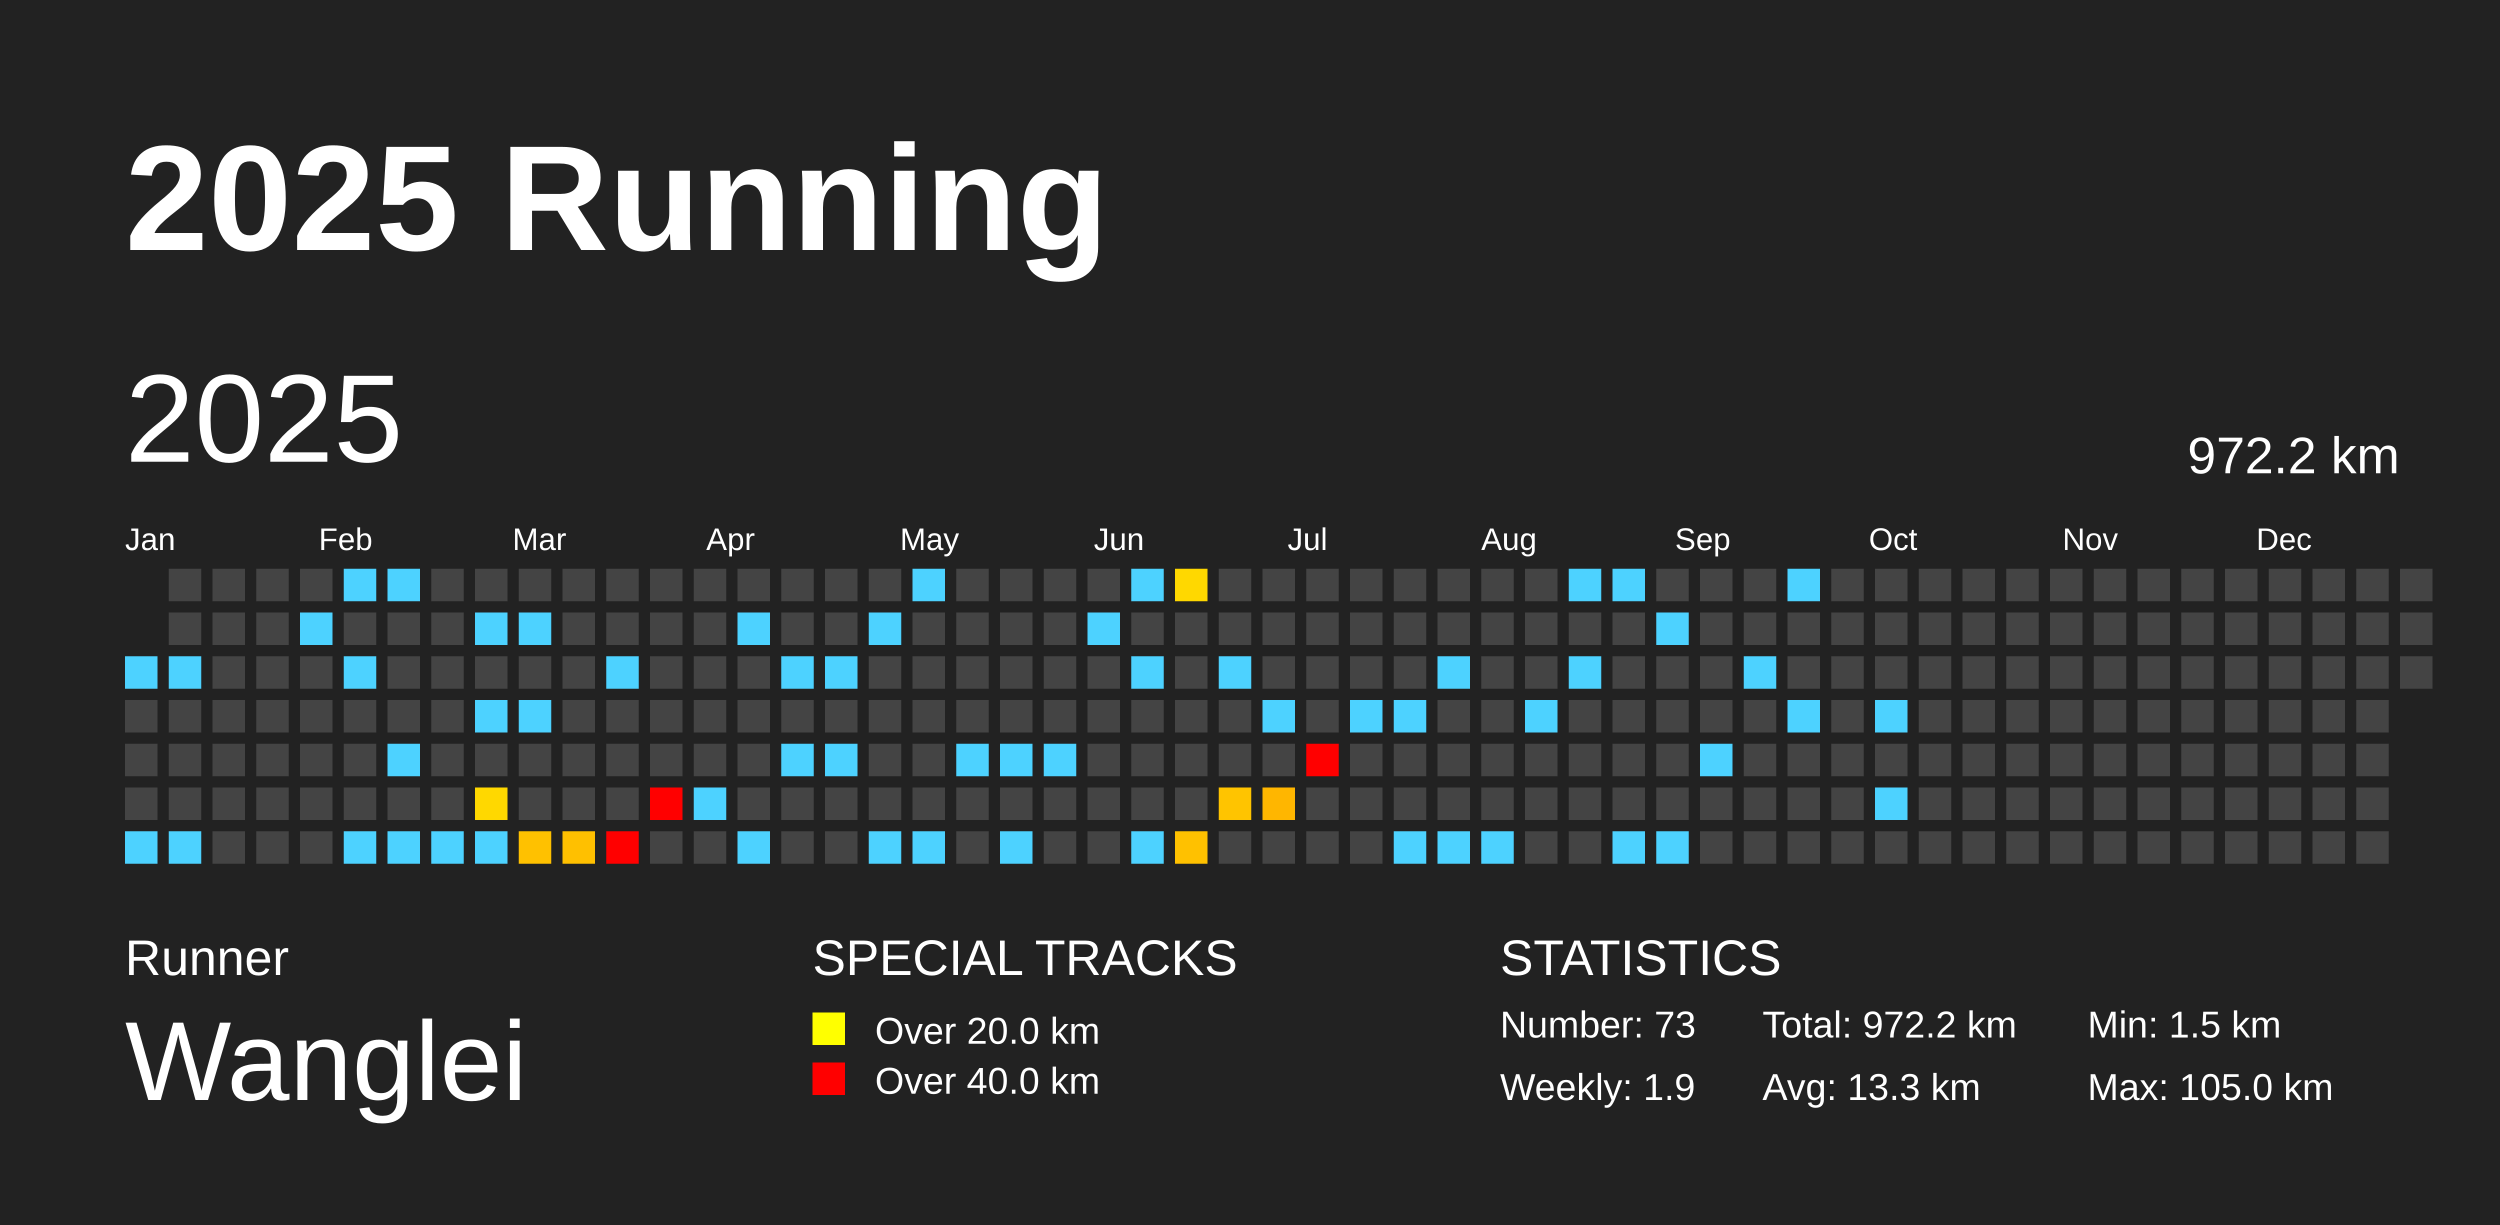
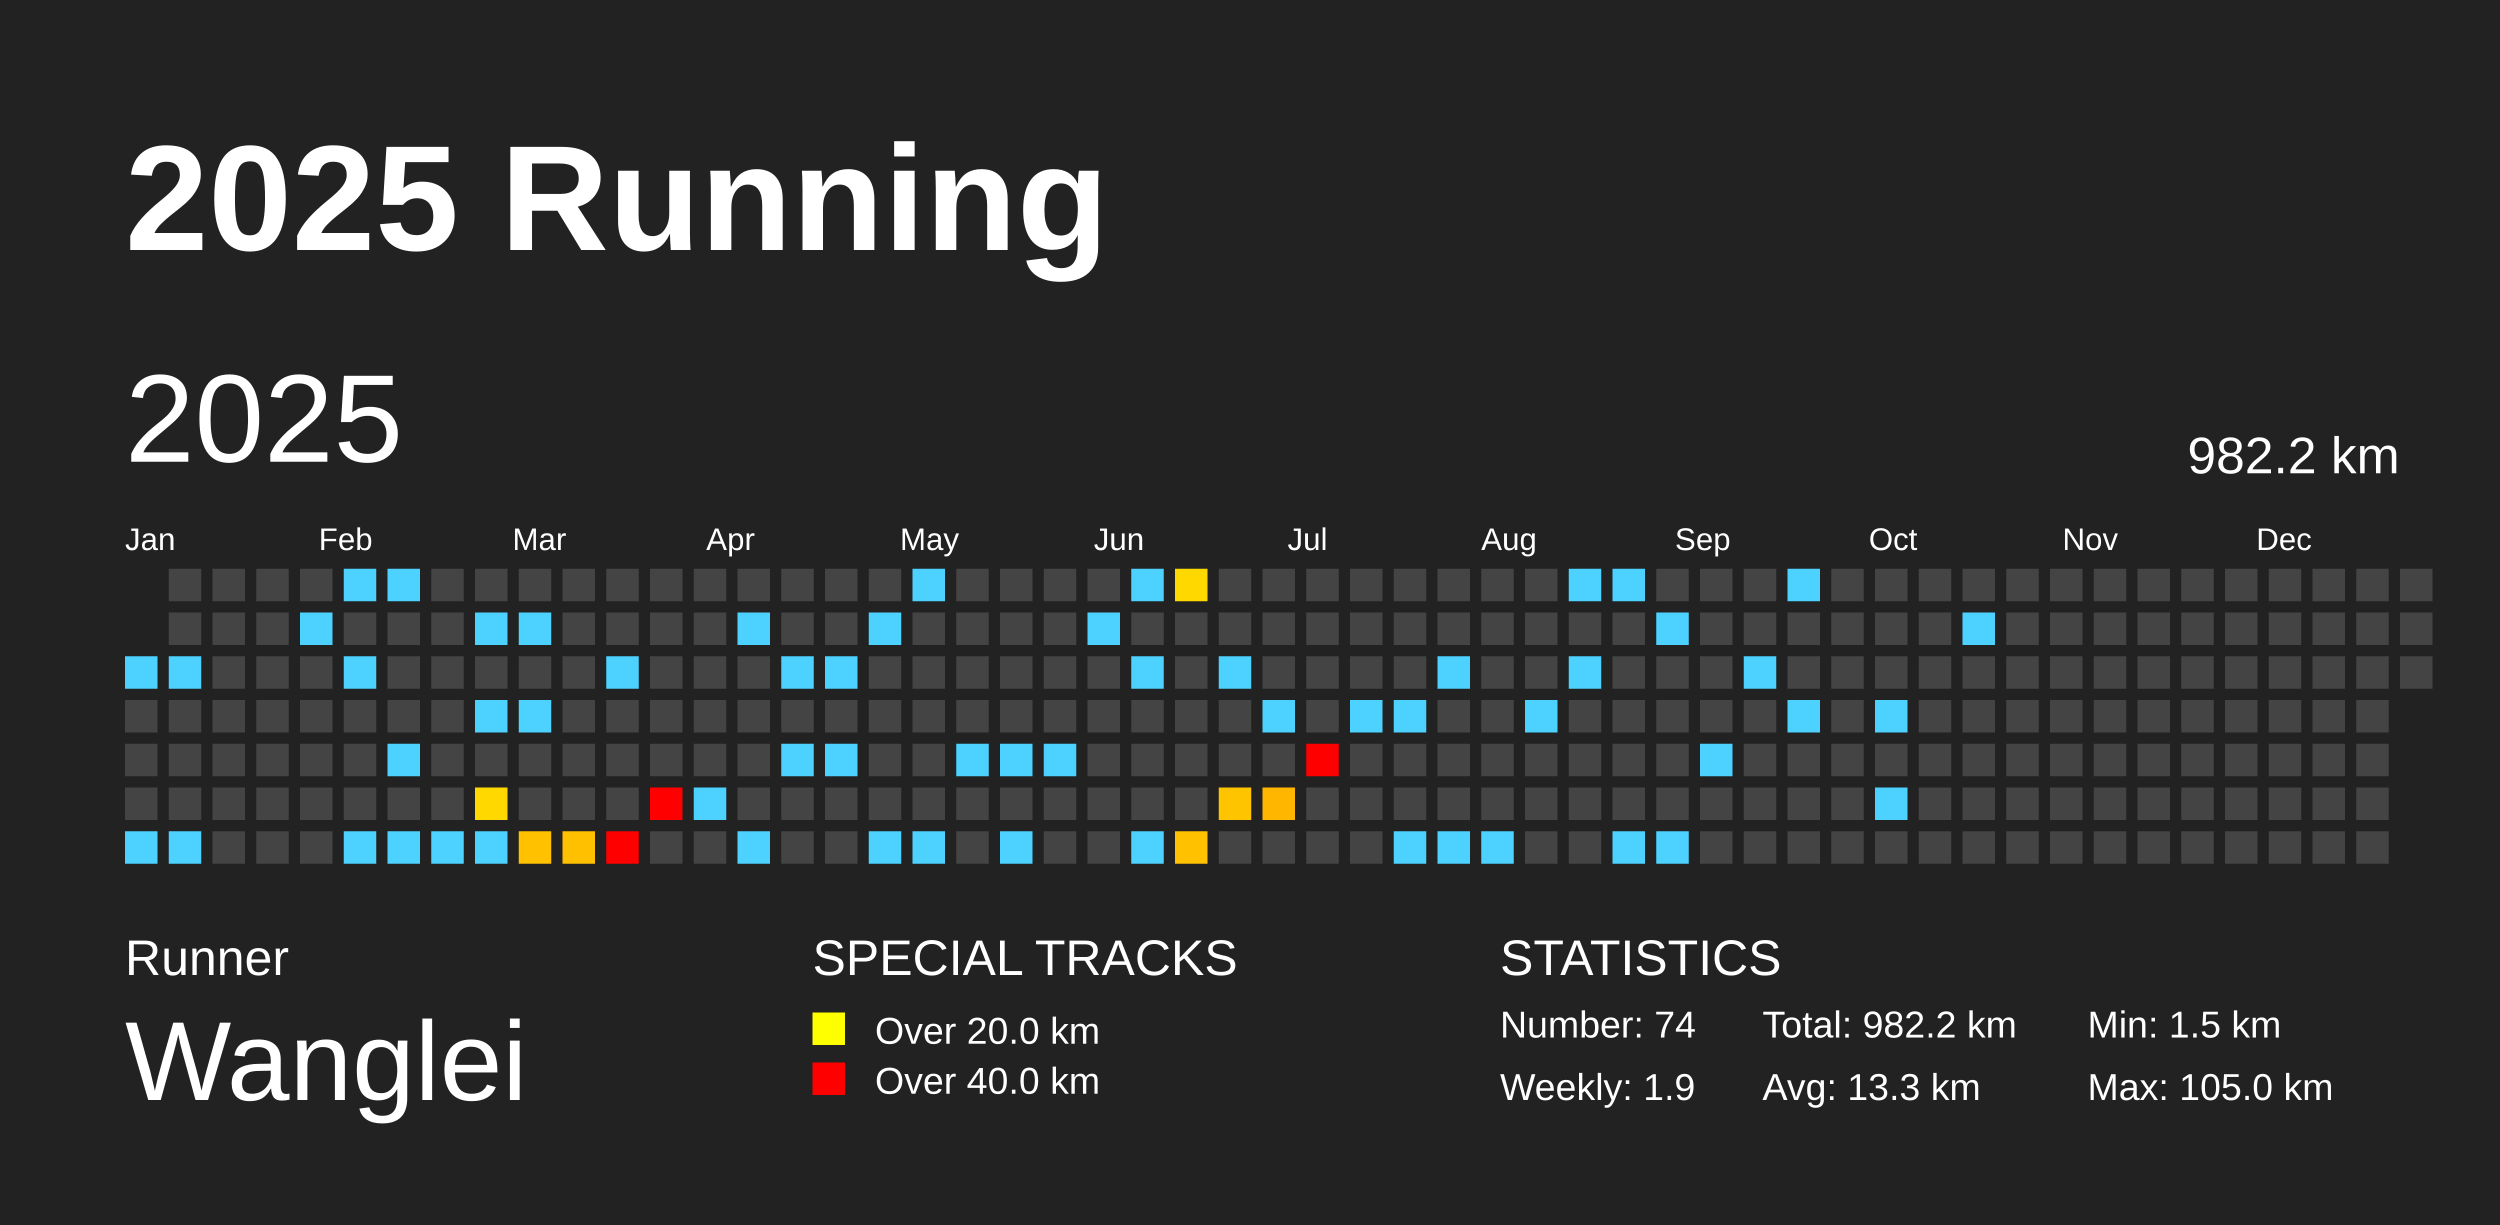
<svg xmlns="http://www.w3.org/2000/svg" baseProfile="full" height="98mm" version="1.1" viewBox="0,0,200,98" width="200mm">
  <defs />
  <rect fill="#222222" height="98" width="200" x="0" y="0" />
  <text fill="#FFFFFF" style="font-size:12px; font-family:Arial; font-weight:bold;" x="10" y="20">2025 Running</text>
  <text fill="#FFFFFF" style="font-size:4px; font-family:Arial" x="10" y="78">Runner</text>
  <text fill="#FFFFFF" style="font-size:9px; font-family:Arial" x="10" y="88">Wanglei</text>
  <text fill="#FFFFFF" style="font-size:4px; font-family:Arial" x="65" y="78">SPECIAL TRACKS</text>
  <rect fill="yellow" height="2.6" width="2.6" x="65" y="81" />
  <text fill="#FFFFFF" style="font-size:3px; font-family:Arial" x="70" y="83.5">Over 20.0 km</text>
  <rect fill="red" height="2.6" width="2.6" x="65" y="85" />
  <text fill="#FFFFFF" style="font-size:3px; font-family:Arial" x="70" y="87.5">Over 40.0 km</text>
  <text fill="#FFFFFF" style="font-size:4px; font-family:Arial" x="120" y="78">STATISTICS</text>
-   <text fill="#FFFFFF" style="font-size:3px; font-family:Arial" x="120" y="83">Number: 73</text>
+   <text fill="#FFFFFF" style="font-size:3px; font-family:Arial" x="120" y="83">Number: 74</text>
  <text fill="#FFFFFF" style="font-size:3px; font-family:Arial" x="120" y="88">Weekly: 1.9</text>
-   <text fill="#FFFFFF" style="font-size:3px; font-family:Arial" x="141" y="83">Total: 972.2 km</text>
+   <text fill="#FFFFFF" style="font-size:3px; font-family:Arial" x="141" y="83">Total: 982.2 km</text>
  <text fill="#FFFFFF" style="font-size:3px; font-family:Arial" x="141" y="88">Avg: 13.3 km</text>
  <text fill="#FFFFFF" style="font-size:3px; font-family:Arial" x="167" y="83">Min: 1.5 km</text>
  <text fill="#FFFFFF" style="font-size:3px; font-family:Arial" x="167" y="88">Max: 105.0 km</text>
  <text dominant-baseline="hanging" fill="#FFFFFF" style="font-size:10.0px; font-family:Arial;" x="10" y="30">2025</text>
-   <text dominant-baseline="hanging" fill="#FFFFFF" style="font-size:4.125px; font-family:Arial;" x="175" y="35">972.2 km</text>
+   <text dominant-baseline="hanging" fill="#FFFFFF" style="font-size:4.125px; font-family:Arial;" x="175" y="35">982.2 km</text>
  <text fill="#FFFFFF" style="font-size:2.5px; font-family:Arial" x="10.0" y="44">Jan</text>
  <text fill="#FFFFFF" style="font-size:2.5px; font-family:Arial" x="25.5" y="44">Feb</text>
  <text fill="#FFFFFF" style="font-size:2.5px; font-family:Arial" x="41.0" y="44">Mar</text>
  <text fill="#FFFFFF" style="font-size:2.5px; font-family:Arial" x="56.5" y="44">Apr</text>
  <text fill="#FFFFFF" style="font-size:2.5px; font-family:Arial" x="72.0" y="44">May</text>
  <text fill="#FFFFFF" style="font-size:2.5px; font-family:Arial" x="87.5" y="44">Jun</text>
  <text fill="#FFFFFF" style="font-size:2.5px; font-family:Arial" x="103.0" y="44">Jul</text>
  <text fill="#FFFFFF" style="font-size:2.5px; font-family:Arial" x="118.5" y="44">Aug</text>
  <text fill="#FFFFFF" style="font-size:2.5px; font-family:Arial" x="134.0" y="44">Sep</text>
  <text fill="#FFFFFF" style="font-size:2.5px; font-family:Arial" x="149.5" y="44">Oct</text>
  <text fill="#FFFFFF" style="font-size:2.5px; font-family:Arial" x="165.0" y="44">Nov</text>
  <text fill="#FFFFFF" style="font-size:2.5px; font-family:Arial" x="180.5" y="44">Dec</text>
  <rect fill="#4dd2ff" height="2.6" width="2.6" x="10.0" y="52.5" />
  <rect fill="#444444" height="2.6" width="2.6" x="10.0" y="56.0" />
  <rect fill="#444444" height="2.6" width="2.6" x="10.0" y="59.5" />
  <rect fill="#444444" height="2.6" width="2.6" x="10.0" y="63.0" />
  <rect fill="#4dd2ff" height="2.6" width="2.6" x="10.0" y="66.5" />
  <rect fill="#444444" height="2.6" width="2.6" x="13.5" y="45.5" />
  <rect fill="#444444" height="2.6" width="2.6" x="13.5" y="49.0" />
  <rect fill="#4dd2ff" height="2.6" width="2.6" x="13.5" y="52.5" />
  <rect fill="#444444" height="2.6" width="2.6" x="13.5" y="56.0" />
  <rect fill="#444444" height="2.6" width="2.6" x="13.5" y="59.5" />
  <rect fill="#444444" height="2.6" width="2.6" x="13.5" y="63.0" />
  <rect fill="#4dd2ff" height="2.6" width="2.6" x="13.5" y="66.5" />
  <rect fill="#444444" height="2.6" width="2.6" x="17.0" y="45.5" />
  <rect fill="#444444" height="2.6" width="2.6" x="17.0" y="49.0" />
  <rect fill="#444444" height="2.6" width="2.6" x="17.0" y="52.5" />
  <rect fill="#444444" height="2.6" width="2.6" x="17.0" y="56.0" />
  <rect fill="#444444" height="2.6" width="2.6" x="17.0" y="59.5" />
  <rect fill="#444444" height="2.6" width="2.6" x="17.0" y="63.0" />
  <rect fill="#444444" height="2.6" width="2.6" x="17.0" y="66.5" />
  <rect fill="#444444" height="2.6" width="2.6" x="20.5" y="45.5" />
  <rect fill="#444444" height="2.6" width="2.6" x="20.5" y="49.0" />
  <rect fill="#444444" height="2.6" width="2.6" x="20.5" y="52.5" />
  <rect fill="#444444" height="2.6" width="2.6" x="20.5" y="56.0" />
  <rect fill="#444444" height="2.6" width="2.6" x="20.5" y="59.5" />
  <rect fill="#444444" height="2.6" width="2.6" x="20.5" y="63.0" />
  <rect fill="#444444" height="2.6" width="2.6" x="20.5" y="66.5" />
  <rect fill="#444444" height="2.6" width="2.6" x="24.0" y="45.5" />
  <rect fill="#4dd2ff" height="2.6" width="2.6" x="24.0" y="49.0" />
  <rect fill="#444444" height="2.6" width="2.6" x="24.0" y="52.5" />
  <rect fill="#444444" height="2.6" width="2.6" x="24.0" y="56.0" />
  <rect fill="#444444" height="2.6" width="2.6" x="24.0" y="59.5" />
  <rect fill="#444444" height="2.6" width="2.6" x="24.0" y="63.0" />
  <rect fill="#444444" height="2.6" width="2.6" x="24.0" y="66.5" />
  <rect fill="#4dd2ff" height="2.6" width="2.6" x="27.5" y="45.5" />
  <rect fill="#444444" height="2.6" width="2.6" x="27.5" y="49.0" />
  <rect fill="#4dd2ff" height="2.6" width="2.6" x="27.5" y="52.5" />
  <rect fill="#444444" height="2.6" width="2.6" x="27.5" y="56.0" />
  <rect fill="#444444" height="2.6" width="2.6" x="27.5" y="59.5" />
  <rect fill="#444444" height="2.6" width="2.6" x="27.5" y="63.0" />
  <rect fill="#4dd2ff" height="2.6" width="2.6" x="27.5" y="66.5" />
  <rect fill="#4dd2ff" height="2.6" width="2.6" x="31.0" y="45.5" />
  <rect fill="#444444" height="2.6" width="2.6" x="31.0" y="49.0" />
  <rect fill="#444444" height="2.6" width="2.6" x="31.0" y="52.5" />
  <rect fill="#444444" height="2.6" width="2.6" x="31.0" y="56.0" />
  <rect fill="#4dd2ff" height="2.6" width="2.6" x="31.0" y="59.5" />
  <rect fill="#444444" height="2.6" width="2.6" x="31.0" y="63.0" />
  <rect fill="#4dd2ff" height="2.6" width="2.6" x="31.0" y="66.5" />
  <rect fill="#444444" height="2.6" width="2.6" x="34.5" y="45.5" />
  <rect fill="#444444" height="2.6" width="2.6" x="34.5" y="49.0" />
  <rect fill="#444444" height="2.6" width="2.6" x="34.5" y="52.5" />
  <rect fill="#444444" height="2.6" width="2.6" x="34.5" y="56.0" />
  <rect fill="#444444" height="2.6" width="2.6" x="34.5" y="59.5" />
  <rect fill="#444444" height="2.6" width="2.6" x="34.5" y="63.0" />
  <rect fill="#4dd2ff" height="2.6" width="2.6" x="34.5" y="66.5" />
  <rect fill="#444444" height="2.6" width="2.6" x="38.0" y="45.5" />
  <rect fill="#4dd2ff" height="2.6" width="2.6" x="38.0" y="49.0" />
  <rect fill="#444444" height="2.6" width="2.6" x="38.0" y="52.5" />
  <rect fill="#4dd2ff" height="2.6" width="2.6" x="38.0" y="56.0" />
  <rect fill="#444444" height="2.6" width="2.6" x="38.0" y="59.5" />
  <rect fill="#ffd800" height="2.6" width="2.6" x="38.0" y="63.0" />
  <rect fill="#4dd2ff" height="2.6" width="2.6" x="38.0" y="66.5" />
  <rect fill="#444444" height="2.6" width="2.6" x="41.5" y="45.5" />
  <rect fill="#4dd2ff" height="2.6" width="2.6" x="41.5" y="49.0" />
  <rect fill="#444444" height="2.6" width="2.6" x="41.5" y="52.5" />
  <rect fill="#4dd2ff" height="2.6" width="2.6" x="41.5" y="56.0" />
  <rect fill="#444444" height="2.6" width="2.6" x="41.5" y="59.5" />
  <rect fill="#444444" height="2.6" width="2.6" x="41.5" y="63.0" />
  <rect fill="#ffc100" height="2.6" width="2.6" x="41.5" y="66.5" />
  <rect fill="#444444" height="2.6" width="2.6" x="45.0" y="45.5" />
  <rect fill="#444444" height="2.6" width="2.6" x="45.0" y="49.0" />
  <rect fill="#444444" height="2.6" width="2.6" x="45.0" y="52.5" />
  <rect fill="#444444" height="2.6" width="2.6" x="45.0" y="56.0" />
  <rect fill="#444444" height="2.6" width="2.6" x="45.0" y="59.5" />
  <rect fill="#444444" height="2.6" width="2.6" x="45.0" y="63.0" />
  <rect fill="#ffc000" height="2.6" width="2.6" x="45.0" y="66.5" />
  <rect fill="#444444" height="2.6" width="2.6" x="48.5" y="45.5" />
  <rect fill="#444444" height="2.6" width="2.6" x="48.5" y="49.0" />
  <rect fill="#4dd2ff" height="2.6" width="2.6" x="48.5" y="52.5" />
  <rect fill="#444444" height="2.6" width="2.6" x="48.5" y="56.0" />
  <rect fill="#444444" height="2.6" width="2.6" x="48.5" y="59.5" />
  <rect fill="#444444" height="2.6" width="2.6" x="48.5" y="63.0" />
  <rect fill="red" height="2.6" width="2.6" x="48.5" y="66.5" />
  <rect fill="#444444" height="2.6" width="2.6" x="52.0" y="45.5" />
  <rect fill="#444444" height="2.6" width="2.6" x="52.0" y="49.0" />
  <rect fill="#444444" height="2.6" width="2.6" x="52.0" y="52.5" />
  <rect fill="#444444" height="2.6" width="2.6" x="52.0" y="56.0" />
  <rect fill="#444444" height="2.6" width="2.6" x="52.0" y="59.5" />
  <rect fill="red" height="2.6" width="2.6" x="52.0" y="63.0" />
  <rect fill="#444444" height="2.6" width="2.6" x="52.0" y="66.5" />
  <rect fill="#444444" height="2.6" width="2.6" x="55.5" y="45.5" />
  <rect fill="#444444" height="2.6" width="2.6" x="55.5" y="49.0" />
  <rect fill="#444444" height="2.6" width="2.6" x="55.5" y="52.5" />
  <rect fill="#444444" height="2.6" width="2.6" x="55.5" y="56.0" />
  <rect fill="#444444" height="2.6" width="2.6" x="55.5" y="59.5" />
  <rect fill="#4dd2ff" height="2.6" width="2.6" x="55.5" y="63.0" />
  <rect fill="#444444" height="2.6" width="2.6" x="55.5" y="66.5" />
  <rect fill="#444444" height="2.6" width="2.6" x="59.0" y="45.5" />
  <rect fill="#4dd2ff" height="2.6" width="2.6" x="59.0" y="49.0" />
  <rect fill="#444444" height="2.6" width="2.6" x="59.0" y="52.5" />
  <rect fill="#444444" height="2.6" width="2.6" x="59.0" y="56.0" />
  <rect fill="#444444" height="2.6" width="2.6" x="59.0" y="59.5" />
  <rect fill="#444444" height="2.6" width="2.6" x="59.0" y="63.0" />
  <rect fill="#4dd2ff" height="2.6" width="2.6" x="59.0" y="66.5" />
  <rect fill="#444444" height="2.6" width="2.6" x="62.5" y="45.5" />
  <rect fill="#444444" height="2.6" width="2.6" x="62.5" y="49.0" />
  <rect fill="#4dd2ff" height="2.6" width="2.6" x="62.5" y="52.5" />
  <rect fill="#444444" height="2.6" width="2.6" x="62.5" y="56.0" />
  <rect fill="#4dd2ff" height="2.6" width="2.6" x="62.5" y="59.5" />
  <rect fill="#444444" height="2.6" width="2.6" x="62.5" y="63.0" />
  <rect fill="#444444" height="2.6" width="2.6" x="62.5" y="66.5" />
  <rect fill="#444444" height="2.6" width="2.6" x="66.0" y="45.5" />
  <rect fill="#444444" height="2.6" width="2.6" x="66.0" y="49.0" />
  <rect fill="#4dd2ff" height="2.6" width="2.6" x="66.0" y="52.5" />
  <rect fill="#444444" height="2.6" width="2.6" x="66.0" y="56.0" />
  <rect fill="#4dd2ff" height="2.6" width="2.6" x="66.0" y="59.5" />
  <rect fill="#444444" height="2.6" width="2.6" x="66.0" y="63.0" />
  <rect fill="#444444" height="2.6" width="2.6" x="66.0" y="66.5" />
  <rect fill="#444444" height="2.6" width="2.6" x="69.5" y="45.5" />
  <rect fill="#4dd2ff" height="2.6" width="2.6" x="69.5" y="49.0" />
  <rect fill="#444444" height="2.6" width="2.6" x="69.5" y="52.5" />
  <rect fill="#444444" height="2.6" width="2.6" x="69.5" y="56.0" />
  <rect fill="#444444" height="2.6" width="2.6" x="69.5" y="59.5" />
  <rect fill="#444444" height="2.6" width="2.6" x="69.5" y="63.0" />
  <rect fill="#4dd2ff" height="2.6" width="2.6" x="69.5" y="66.5" />
  <rect fill="#4dd2ff" height="2.6" width="2.6" x="73.0" y="45.5" />
  <rect fill="#444444" height="2.6" width="2.6" x="73.0" y="49.0" />
  <rect fill="#444444" height="2.6" width="2.6" x="73.0" y="52.5" />
  <rect fill="#444444" height="2.6" width="2.6" x="73.0" y="56.0" />
  <rect fill="#444444" height="2.6" width="2.6" x="73.0" y="59.5" />
  <rect fill="#444444" height="2.6" width="2.6" x="73.0" y="63.0" />
  <rect fill="#4dd2ff" height="2.6" width="2.6" x="73.0" y="66.5" />
  <rect fill="#444444" height="2.6" width="2.6" x="76.5" y="45.5" />
  <rect fill="#444444" height="2.6" width="2.6" x="76.5" y="49.0" />
  <rect fill="#444444" height="2.6" width="2.6" x="76.5" y="52.5" />
  <rect fill="#444444" height="2.6" width="2.6" x="76.5" y="56.0" />
  <rect fill="#4dd2ff" height="2.6" width="2.6" x="76.5" y="59.5" />
  <rect fill="#444444" height="2.6" width="2.6" x="76.5" y="63.0" />
  <rect fill="#444444" height="2.6" width="2.6" x="76.5" y="66.5" />
  <rect fill="#444444" height="2.6" width="2.6" x="80.0" y="45.5" />
  <rect fill="#444444" height="2.6" width="2.6" x="80.0" y="49.0" />
  <rect fill="#444444" height="2.6" width="2.6" x="80.0" y="52.5" />
  <rect fill="#444444" height="2.6" width="2.6" x="80.0" y="56.0" />
  <rect fill="#4dd2ff" height="2.6" width="2.6" x="80.0" y="59.5" />
  <rect fill="#444444" height="2.6" width="2.6" x="80.0" y="63.0" />
  <rect fill="#4dd2ff" height="2.6" width="2.6" x="80.0" y="66.5" />
  <rect fill="#444444" height="2.6" width="2.6" x="83.5" y="45.5" />
  <rect fill="#444444" height="2.6" width="2.6" x="83.5" y="49.0" />
  <rect fill="#444444" height="2.6" width="2.6" x="83.5" y="52.5" />
  <rect fill="#444444" height="2.6" width="2.6" x="83.5" y="56.0" />
  <rect fill="#4dd2ff" height="2.6" width="2.6" x="83.5" y="59.5" />
  <rect fill="#444444" height="2.6" width="2.6" x="83.5" y="63.0" />
  <rect fill="#444444" height="2.6" width="2.6" x="83.5" y="66.5" />
  <rect fill="#444444" height="2.6" width="2.6" x="87.0" y="45.5" />
  <rect fill="#4dd2ff" height="2.6" width="2.6" x="87.0" y="49.0" />
  <rect fill="#444444" height="2.6" width="2.6" x="87.0" y="52.5" />
  <rect fill="#444444" height="2.6" width="2.6" x="87.0" y="56.0" />
  <rect fill="#444444" height="2.6" width="2.6" x="87.0" y="59.5" />
  <rect fill="#444444" height="2.6" width="2.6" x="87.0" y="63.0" />
  <rect fill="#444444" height="2.6" width="2.6" x="87.0" y="66.5" />
  <rect fill="#4dd2ff" height="2.6" width="2.6" x="90.5" y="45.5" />
  <rect fill="#444444" height="2.6" width="2.6" x="90.5" y="49.0" />
  <rect fill="#4dd2ff" height="2.6" width="2.6" x="90.5" y="52.5" />
  <rect fill="#444444" height="2.6" width="2.6" x="90.5" y="56.0" />
  <rect fill="#444444" height="2.6" width="2.6" x="90.5" y="59.5" />
  <rect fill="#444444" height="2.6" width="2.6" x="90.5" y="63.0" />
  <rect fill="#4dd2ff" height="2.6" width="2.6" x="90.5" y="66.5" />
  <rect fill="#ffd800" height="2.6" width="2.6" x="94.0" y="45.5" />
  <rect fill="#444444" height="2.6" width="2.6" x="94.0" y="49.0" />
  <rect fill="#444444" height="2.6" width="2.6" x="94.0" y="52.5" />
  <rect fill="#444444" height="2.6" width="2.6" x="94.0" y="56.0" />
  <rect fill="#444444" height="2.6" width="2.6" x="94.0" y="59.5" />
  <rect fill="#444444" height="2.6" width="2.6" x="94.0" y="63.0" />
  <rect fill="#ffc100" height="2.6" width="2.6" x="94.0" y="66.5" />
  <rect fill="#444444" height="2.6" width="2.6" x="97.5" y="45.5" />
  <rect fill="#444444" height="2.6" width="2.6" x="97.5" y="49.0" />
  <rect fill="#4dd2ff" height="2.6" width="2.6" x="97.5" y="52.5" />
  <rect fill="#444444" height="2.6" width="2.6" x="97.5" y="56.0" />
  <rect fill="#444444" height="2.6" width="2.6" x="97.5" y="59.5" />
  <rect fill="#ffc400" height="2.6" width="2.6" x="97.5" y="63.0" />
  <rect fill="#444444" height="2.6" width="2.6" x="97.5" y="66.5" />
  <rect fill="#444444" height="2.6" width="2.6" x="101.0" y="45.5" />
  <rect fill="#444444" height="2.6" width="2.6" x="101.0" y="49.0" />
  <rect fill="#444444" height="2.6" width="2.6" x="101.0" y="52.5" />
  <rect fill="#4dd2ff" height="2.6" width="2.6" x="101.0" y="56.0" />
  <rect fill="#444444" height="2.6" width="2.6" x="101.0" y="59.5" />
  <rect fill="#ffb600" height="2.6" width="2.6" x="101.0" y="63.0" />
  <rect fill="#444444" height="2.6" width="2.6" x="101.0" y="66.5" />
  <rect fill="#444444" height="2.6" width="2.6" x="104.5" y="45.5" />
  <rect fill="#444444" height="2.6" width="2.6" x="104.5" y="49.0" />
  <rect fill="#444444" height="2.6" width="2.6" x="104.5" y="52.5" />
  <rect fill="#444444" height="2.6" width="2.6" x="104.5" y="56.0" />
  <rect fill="red" height="2.6" width="2.6" x="104.5" y="59.5" />
  <rect fill="#444444" height="2.6" width="2.6" x="104.5" y="63.0" />
  <rect fill="#444444" height="2.6" width="2.6" x="104.5" y="66.5" />
  <rect fill="#444444" height="2.6" width="2.6" x="108.0" y="45.5" />
  <rect fill="#444444" height="2.6" width="2.6" x="108.0" y="49.0" />
  <rect fill="#444444" height="2.6" width="2.6" x="108.0" y="52.5" />
  <rect fill="#4dd2ff" height="2.6" width="2.6" x="108.0" y="56.0" />
  <rect fill="#444444" height="2.6" width="2.6" x="108.0" y="59.5" />
  <rect fill="#444444" height="2.6" width="2.6" x="108.0" y="63.0" />
  <rect fill="#444444" height="2.6" width="2.6" x="108.0" y="66.5" />
  <rect fill="#444444" height="2.6" width="2.6" x="111.5" y="45.5" />
  <rect fill="#444444" height="2.6" width="2.6" x="111.5" y="49.0" />
  <rect fill="#444444" height="2.6" width="2.6" x="111.5" y="52.5" />
  <rect fill="#4dd2ff" height="2.6" width="2.6" x="111.5" y="56.0" />
  <rect fill="#444444" height="2.6" width="2.6" x="111.5" y="59.5" />
  <rect fill="#444444" height="2.6" width="2.6" x="111.5" y="63.0" />
  <rect fill="#4dd2ff" height="2.6" width="2.6" x="111.5" y="66.5" />
  <rect fill="#444444" height="2.6" width="2.6" x="115.0" y="45.5" />
  <rect fill="#444444" height="2.6" width="2.6" x="115.0" y="49.0" />
  <rect fill="#4dd2ff" height="2.6" width="2.6" x="115.0" y="52.5" />
  <rect fill="#444444" height="2.6" width="2.6" x="115.0" y="56.0" />
  <rect fill="#444444" height="2.6" width="2.6" x="115.0" y="59.5" />
  <rect fill="#444444" height="2.6" width="2.6" x="115.0" y="63.0" />
  <rect fill="#4dd2ff" height="2.6" width="2.6" x="115.0" y="66.5" />
  <rect fill="#444444" height="2.6" width="2.6" x="118.5" y="45.5" />
  <rect fill="#444444" height="2.6" width="2.6" x="118.5" y="49.0" />
  <rect fill="#444444" height="2.6" width="2.6" x="118.5" y="52.5" />
  <rect fill="#444444" height="2.6" width="2.6" x="118.5" y="56.0" />
  <rect fill="#444444" height="2.6" width="2.6" x="118.5" y="59.5" />
  <rect fill="#444444" height="2.6" width="2.6" x="118.5" y="63.0" />
  <rect fill="#4dd2ff" height="2.6" width="2.6" x="118.5" y="66.5" />
  <rect fill="#444444" height="2.6" width="2.6" x="122.0" y="45.5" />
  <rect fill="#444444" height="2.6" width="2.6" x="122.0" y="49.0" />
  <rect fill="#444444" height="2.6" width="2.6" x="122.0" y="52.5" />
  <rect fill="#4dd2ff" height="2.6" width="2.6" x="122.0" y="56.0" />
  <rect fill="#444444" height="2.6" width="2.6" x="122.0" y="59.5" />
  <rect fill="#444444" height="2.6" width="2.6" x="122.0" y="63.0" />
  <rect fill="#444444" height="2.6" width="2.6" x="122.0" y="66.5" />
  <rect fill="#4dd2ff" height="2.6" width="2.6" x="125.5" y="45.5" />
  <rect fill="#444444" height="2.6" width="2.6" x="125.5" y="49.0" />
  <rect fill="#4dd2ff" height="2.6" width="2.6" x="125.5" y="52.5" />
  <rect fill="#444444" height="2.6" width="2.6" x="125.5" y="56.0" />
  <rect fill="#444444" height="2.6" width="2.6" x="125.5" y="59.5" />
  <rect fill="#444444" height="2.6" width="2.6" x="125.5" y="63.0" />
  <rect fill="#444444" height="2.6" width="2.6" x="125.5" y="66.5" />
  <rect fill="#4dd2ff" height="2.6" width="2.6" x="129.0" y="45.5" />
  <rect fill="#444444" height="2.6" width="2.6" x="129.0" y="49.0" />
  <rect fill="#444444" height="2.6" width="2.6" x="129.0" y="52.5" />
  <rect fill="#444444" height="2.6" width="2.6" x="129.0" y="56.0" />
  <rect fill="#444444" height="2.6" width="2.6" x="129.0" y="59.5" />
  <rect fill="#444444" height="2.6" width="2.6" x="129.0" y="63.0" />
  <rect fill="#4dd2ff" height="2.6" width="2.6" x="129.0" y="66.5" />
  <rect fill="#444444" height="2.6" width="2.6" x="132.5" y="45.5" />
  <rect fill="#4dd2ff" height="2.6" width="2.6" x="132.5" y="49.0" />
  <rect fill="#444444" height="2.6" width="2.6" x="132.5" y="52.5" />
  <rect fill="#444444" height="2.6" width="2.6" x="132.5" y="56.0" />
  <rect fill="#444444" height="2.6" width="2.6" x="132.5" y="59.5" />
  <rect fill="#444444" height="2.6" width="2.6" x="132.5" y="63.0" />
  <rect fill="#4dd2ff" height="2.6" width="2.6" x="132.5" y="66.5" />
  <rect fill="#444444" height="2.6" width="2.6" x="136.0" y="45.5" />
  <rect fill="#444444" height="2.6" width="2.6" x="136.0" y="49.0" />
  <rect fill="#444444" height="2.6" width="2.6" x="136.0" y="52.5" />
  <rect fill="#444444" height="2.6" width="2.6" x="136.0" y="56.0" />
  <rect fill="#4dd2ff" height="2.6" width="2.6" x="136.0" y="59.5" />
  <rect fill="#444444" height="2.6" width="2.6" x="136.0" y="63.0" />
  <rect fill="#444444" height="2.6" width="2.6" x="136.0" y="66.5" />
  <rect fill="#444444" height="2.6" width="2.6" x="139.5" y="45.5" />
  <rect fill="#444444" height="2.6" width="2.6" x="139.5" y="49.0" />
  <rect fill="#4dd2ff" height="2.6" width="2.6" x="139.5" y="52.5" />
  <rect fill="#444444" height="2.6" width="2.6" x="139.5" y="56.0" />
  <rect fill="#444444" height="2.6" width="2.6" x="139.5" y="59.5" />
  <rect fill="#444444" height="2.6" width="2.6" x="139.5" y="63.0" />
  <rect fill="#444444" height="2.6" width="2.6" x="139.5" y="66.5" />
  <rect fill="#4dd2ff" height="2.6" width="2.6" x="143.0" y="45.5" />
  <rect fill="#444444" height="2.6" width="2.6" x="143.0" y="49.0" />
  <rect fill="#444444" height="2.6" width="2.6" x="143.0" y="52.5" />
  <rect fill="#4dd2ff" height="2.6" width="2.6" x="143.0" y="56.0" />
  <rect fill="#444444" height="2.6" width="2.6" x="143.0" y="59.5" />
  <rect fill="#444444" height="2.6" width="2.6" x="143.0" y="63.0" />
  <rect fill="#444444" height="2.6" width="2.6" x="143.0" y="66.5" />
  <rect fill="#444444" height="2.6" width="2.6" x="146.5" y="45.5" />
  <rect fill="#444444" height="2.6" width="2.6" x="146.5" y="49.0" />
  <rect fill="#444444" height="2.6" width="2.6" x="146.5" y="52.5" />
  <rect fill="#444444" height="2.6" width="2.6" x="146.5" y="56.0" />
  <rect fill="#444444" height="2.6" width="2.6" x="146.5" y="59.5" />
  <rect fill="#444444" height="2.6" width="2.6" x="146.5" y="63.0" />
  <rect fill="#444444" height="2.6" width="2.6" x="146.5" y="66.5" />
  <rect fill="#444444" height="2.6" width="2.6" x="150.0" y="45.5" />
  <rect fill="#444444" height="2.6" width="2.6" x="150.0" y="49.0" />
  <rect fill="#444444" height="2.6" width="2.6" x="150.0" y="52.5" />
  <rect fill="#4dd2ff" height="2.6" width="2.6" x="150.0" y="56.0" />
  <rect fill="#444444" height="2.6" width="2.6" x="150.0" y="59.5" />
  <rect fill="#4dd2ff" height="2.6" width="2.6" x="150.0" y="63.0" />
  <rect fill="#444444" height="2.6" width="2.6" x="150.0" y="66.5" />
  <rect fill="#444444" height="2.6" width="2.6" x="153.5" y="45.5" />
  <rect fill="#444444" height="2.6" width="2.6" x="153.5" y="49.0" />
  <rect fill="#444444" height="2.6" width="2.6" x="153.5" y="52.5" />
  <rect fill="#444444" height="2.6" width="2.6" x="153.5" y="56.0" />
  <rect fill="#444444" height="2.6" width="2.6" x="153.5" y="59.5" />
  <rect fill="#444444" height="2.6" width="2.6" x="153.5" y="63.0" />
  <rect fill="#444444" height="2.6" width="2.6" x="153.5" y="66.5" />
  <rect fill="#444444" height="2.6" width="2.6" x="157.0" y="45.5" />
-   <rect fill="#444444" height="2.6" width="2.6" x="157.0" y="49.0" />
+   <rect fill="#4dd2ff" height="2.6" width="2.6" x="157.0" y="49.0" />
  <rect fill="#444444" height="2.6" width="2.6" x="157.0" y="52.5" />
  <rect fill="#444444" height="2.6" width="2.6" x="157.0" y="56.0" />
  <rect fill="#444444" height="2.6" width="2.6" x="157.0" y="59.5" />
  <rect fill="#444444" height="2.6" width="2.6" x="157.0" y="63.0" />
  <rect fill="#444444" height="2.6" width="2.6" x="157.0" y="66.5" />
  <rect fill="#444444" height="2.6" width="2.6" x="160.5" y="45.5" />
  <rect fill="#444444" height="2.6" width="2.6" x="160.5" y="49.0" />
  <rect fill="#444444" height="2.6" width="2.6" x="160.5" y="52.5" />
  <rect fill="#444444" height="2.6" width="2.6" x="160.5" y="56.0" />
  <rect fill="#444444" height="2.6" width="2.6" x="160.5" y="59.5" />
  <rect fill="#444444" height="2.6" width="2.6" x="160.5" y="63.0" />
  <rect fill="#444444" height="2.6" width="2.6" x="160.5" y="66.5" />
  <rect fill="#444444" height="2.6" width="2.6" x="164.0" y="45.5" />
  <rect fill="#444444" height="2.6" width="2.6" x="164.0" y="49.0" />
  <rect fill="#444444" height="2.6" width="2.6" x="164.0" y="52.5" />
  <rect fill="#444444" height="2.6" width="2.6" x="164.0" y="56.0" />
  <rect fill="#444444" height="2.6" width="2.6" x="164.0" y="59.5" />
  <rect fill="#444444" height="2.6" width="2.6" x="164.0" y="63.0" />
  <rect fill="#444444" height="2.6" width="2.6" x="164.0" y="66.5" />
  <rect fill="#444444" height="2.6" width="2.6" x="167.5" y="45.5" />
  <rect fill="#444444" height="2.6" width="2.6" x="167.5" y="49.0" />
  <rect fill="#444444" height="2.6" width="2.6" x="167.5" y="52.5" />
  <rect fill="#444444" height="2.6" width="2.6" x="167.5" y="56.0" />
  <rect fill="#444444" height="2.6" width="2.6" x="167.5" y="59.5" />
  <rect fill="#444444" height="2.6" width="2.6" x="167.5" y="63.0" />
  <rect fill="#444444" height="2.6" width="2.6" x="167.5" y="66.5" />
  <rect fill="#444444" height="2.6" width="2.6" x="171.0" y="45.5" />
  <rect fill="#444444" height="2.6" width="2.6" x="171.0" y="49.0" />
  <rect fill="#444444" height="2.6" width="2.6" x="171.0" y="52.5" />
  <rect fill="#444444" height="2.6" width="2.6" x="171.0" y="56.0" />
  <rect fill="#444444" height="2.6" width="2.6" x="171.0" y="59.5" />
  <rect fill="#444444" height="2.6" width="2.6" x="171.0" y="63.0" />
  <rect fill="#444444" height="2.6" width="2.6" x="171.0" y="66.5" />
  <rect fill="#444444" height="2.6" width="2.6" x="174.5" y="45.5" />
  <rect fill="#444444" height="2.6" width="2.6" x="174.5" y="49.0" />
  <rect fill="#444444" height="2.6" width="2.6" x="174.5" y="52.5" />
  <rect fill="#444444" height="2.6" width="2.6" x="174.5" y="56.0" />
  <rect fill="#444444" height="2.6" width="2.6" x="174.5" y="59.5" />
  <rect fill="#444444" height="2.6" width="2.6" x="174.5" y="63.0" />
  <rect fill="#444444" height="2.6" width="2.6" x="174.5" y="66.5" />
  <rect fill="#444444" height="2.6" width="2.6" x="178.0" y="45.5" />
  <rect fill="#444444" height="2.6" width="2.6" x="178.0" y="49.0" />
  <rect fill="#444444" height="2.6" width="2.6" x="178.0" y="52.5" />
  <rect fill="#444444" height="2.6" width="2.6" x="178.0" y="56.0" />
  <rect fill="#444444" height="2.6" width="2.6" x="178.0" y="59.5" />
  <rect fill="#444444" height="2.6" width="2.6" x="178.0" y="63.0" />
  <rect fill="#444444" height="2.6" width="2.6" x="178.0" y="66.5" />
  <rect fill="#444444" height="2.6" width="2.6" x="181.5" y="45.5" />
  <rect fill="#444444" height="2.6" width="2.6" x="181.5" y="49.0" />
  <rect fill="#444444" height="2.6" width="2.6" x="181.5" y="52.5" />
  <rect fill="#444444" height="2.6" width="2.6" x="181.5" y="56.0" />
  <rect fill="#444444" height="2.6" width="2.6" x="181.5" y="59.5" />
  <rect fill="#444444" height="2.6" width="2.6" x="181.5" y="63.0" />
  <rect fill="#444444" height="2.6" width="2.6" x="181.5" y="66.5" />
  <rect fill="#444444" height="2.6" width="2.6" x="185.0" y="45.5" />
  <rect fill="#444444" height="2.6" width="2.6" x="185.0" y="49.0" />
  <rect fill="#444444" height="2.6" width="2.6" x="185.0" y="52.5" />
  <rect fill="#444444" height="2.6" width="2.6" x="185.0" y="56.0" />
  <rect fill="#444444" height="2.6" width="2.6" x="185.0" y="59.5" />
  <rect fill="#444444" height="2.6" width="2.6" x="185.0" y="63.0" />
  <rect fill="#444444" height="2.6" width="2.6" x="185.0" y="66.5" />
  <rect fill="#444444" height="2.6" width="2.6" x="188.5" y="45.5" />
  <rect fill="#444444" height="2.6" width="2.6" x="188.5" y="49.0" />
  <rect fill="#444444" height="2.6" width="2.6" x="188.5" y="52.5" />
  <rect fill="#444444" height="2.6" width="2.6" x="188.5" y="56.0" />
  <rect fill="#444444" height="2.6" width="2.6" x="188.5" y="59.5" />
  <rect fill="#444444" height="2.6" width="2.6" x="188.5" y="63.0" />
  <rect fill="#444444" height="2.6" width="2.6" x="188.5" y="66.5" />
  <rect fill="#444444" height="2.6" width="2.6" x="192.0" y="45.5" />
  <rect fill="#444444" height="2.6" width="2.6" x="192.0" y="49.0" />
  <rect fill="#444444" height="2.6" width="2.6" x="192.0" y="52.5" />
</svg>
